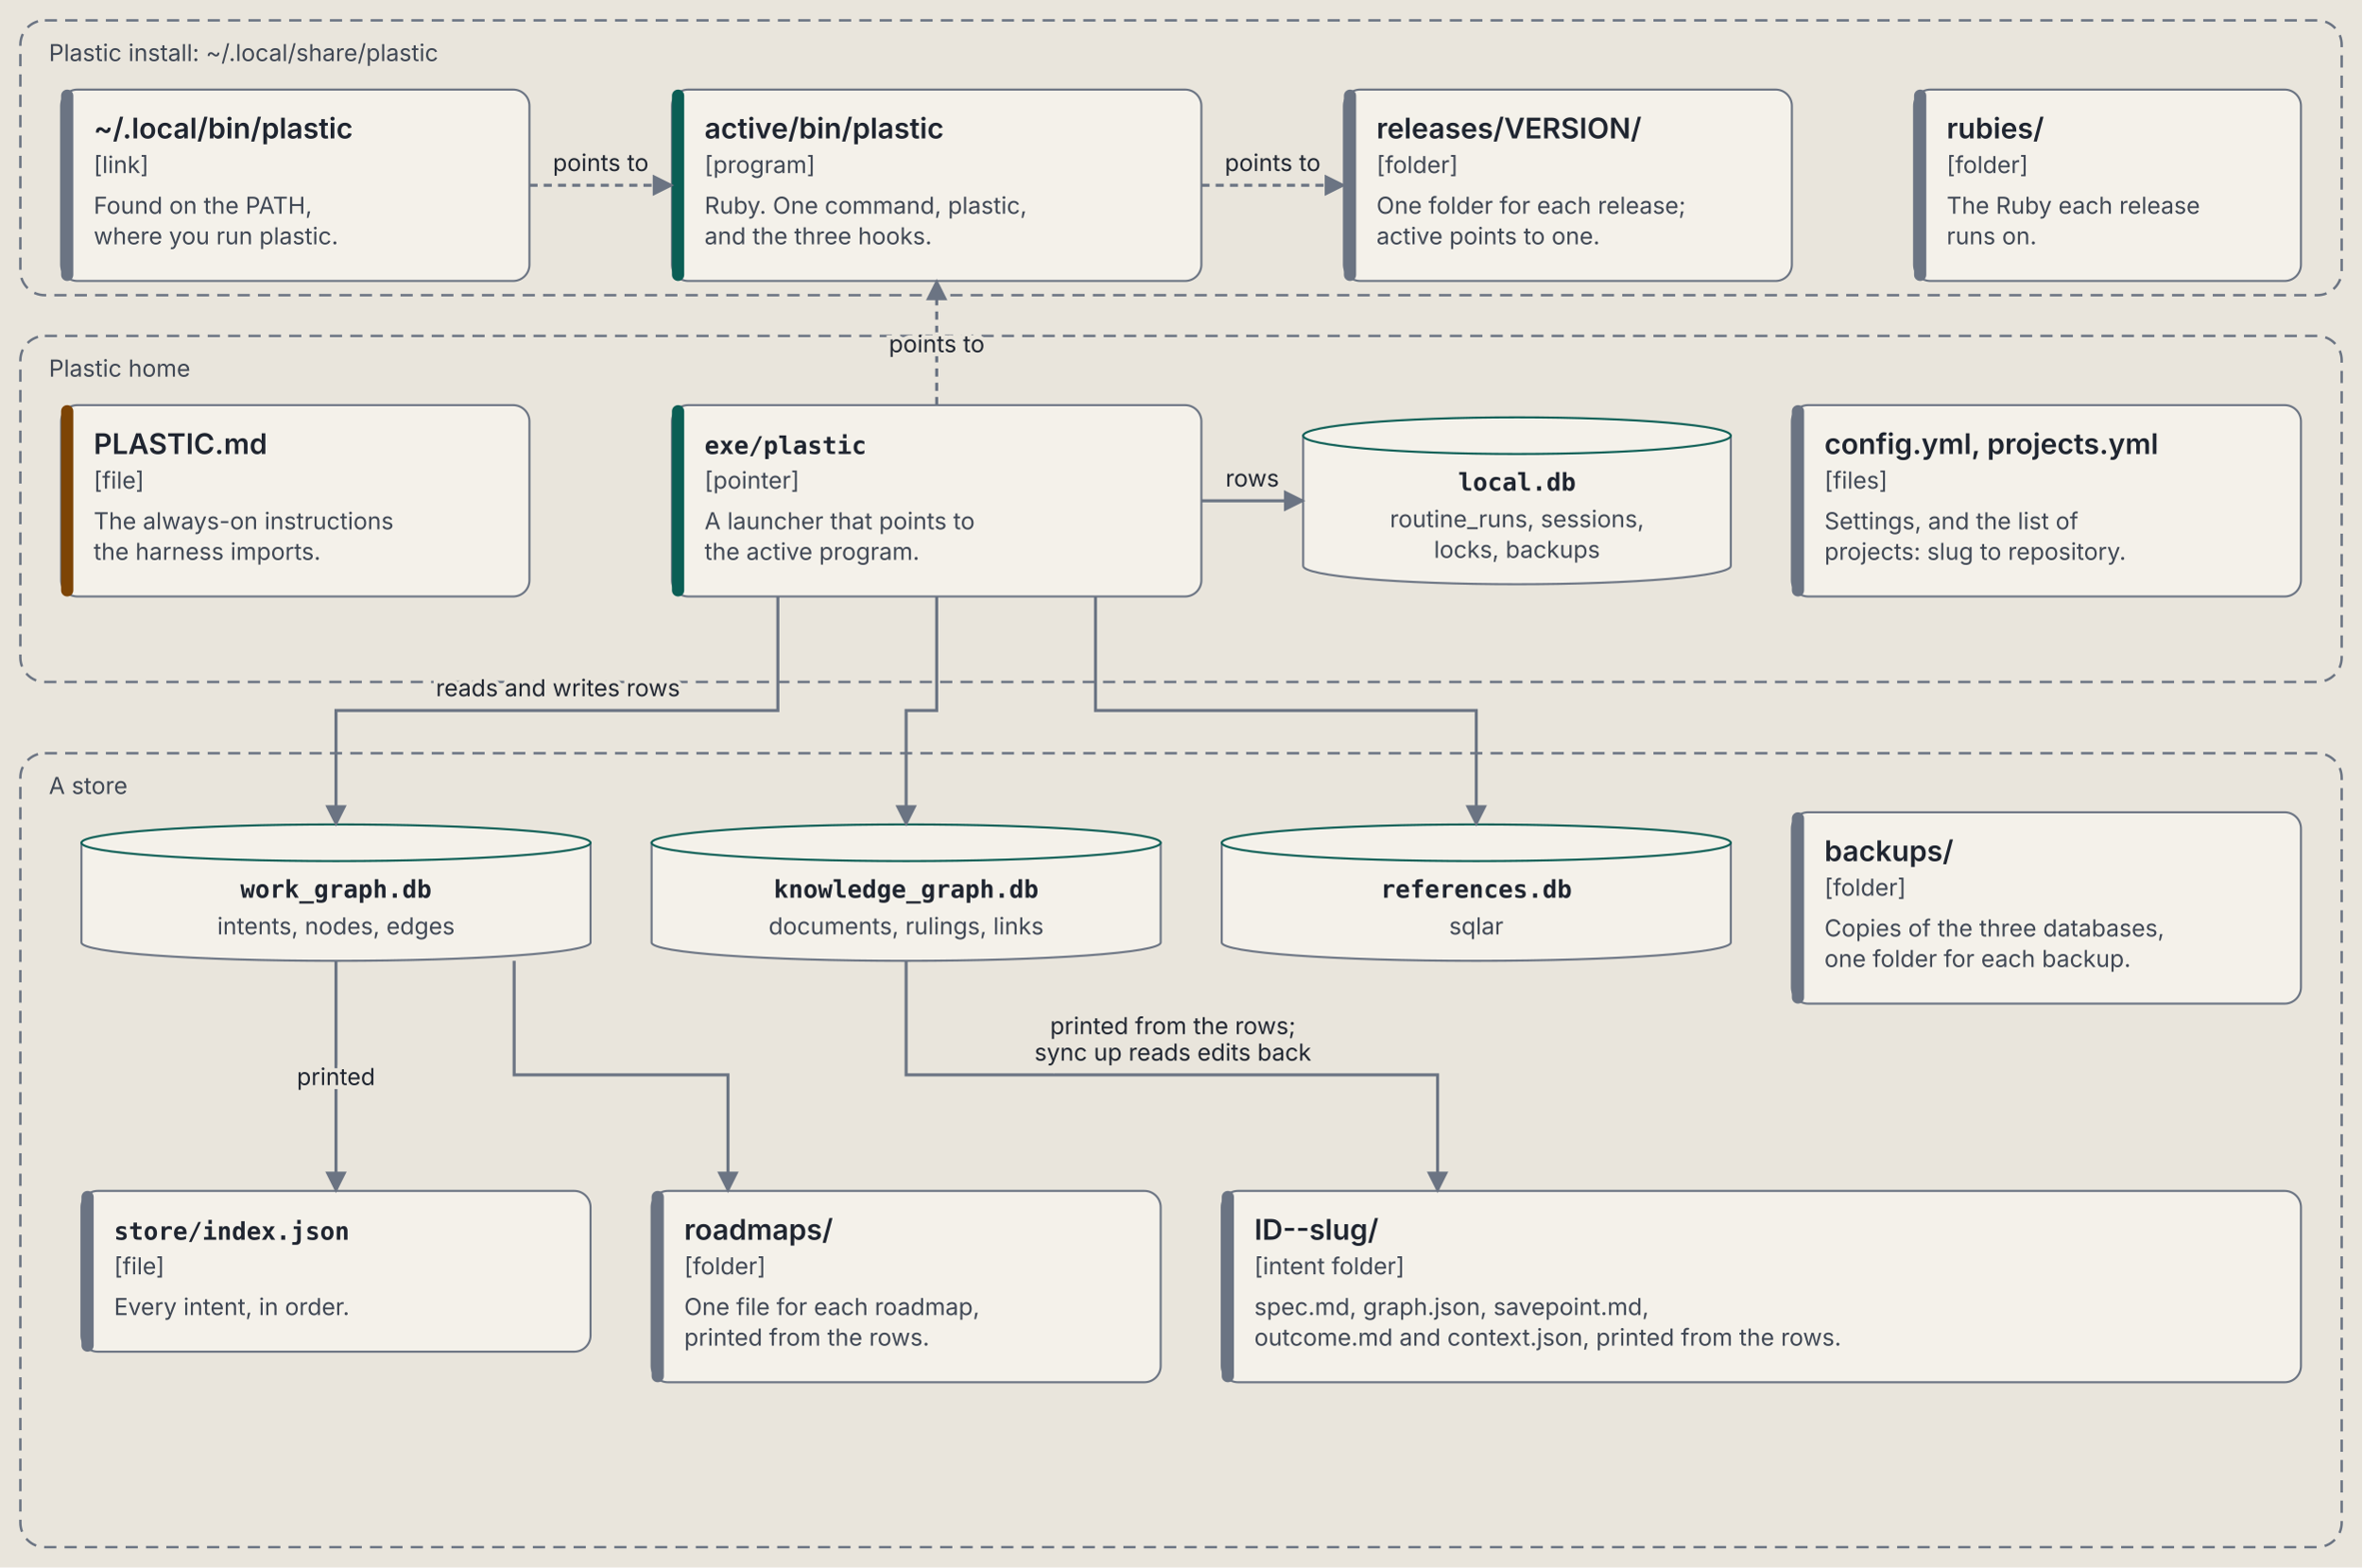
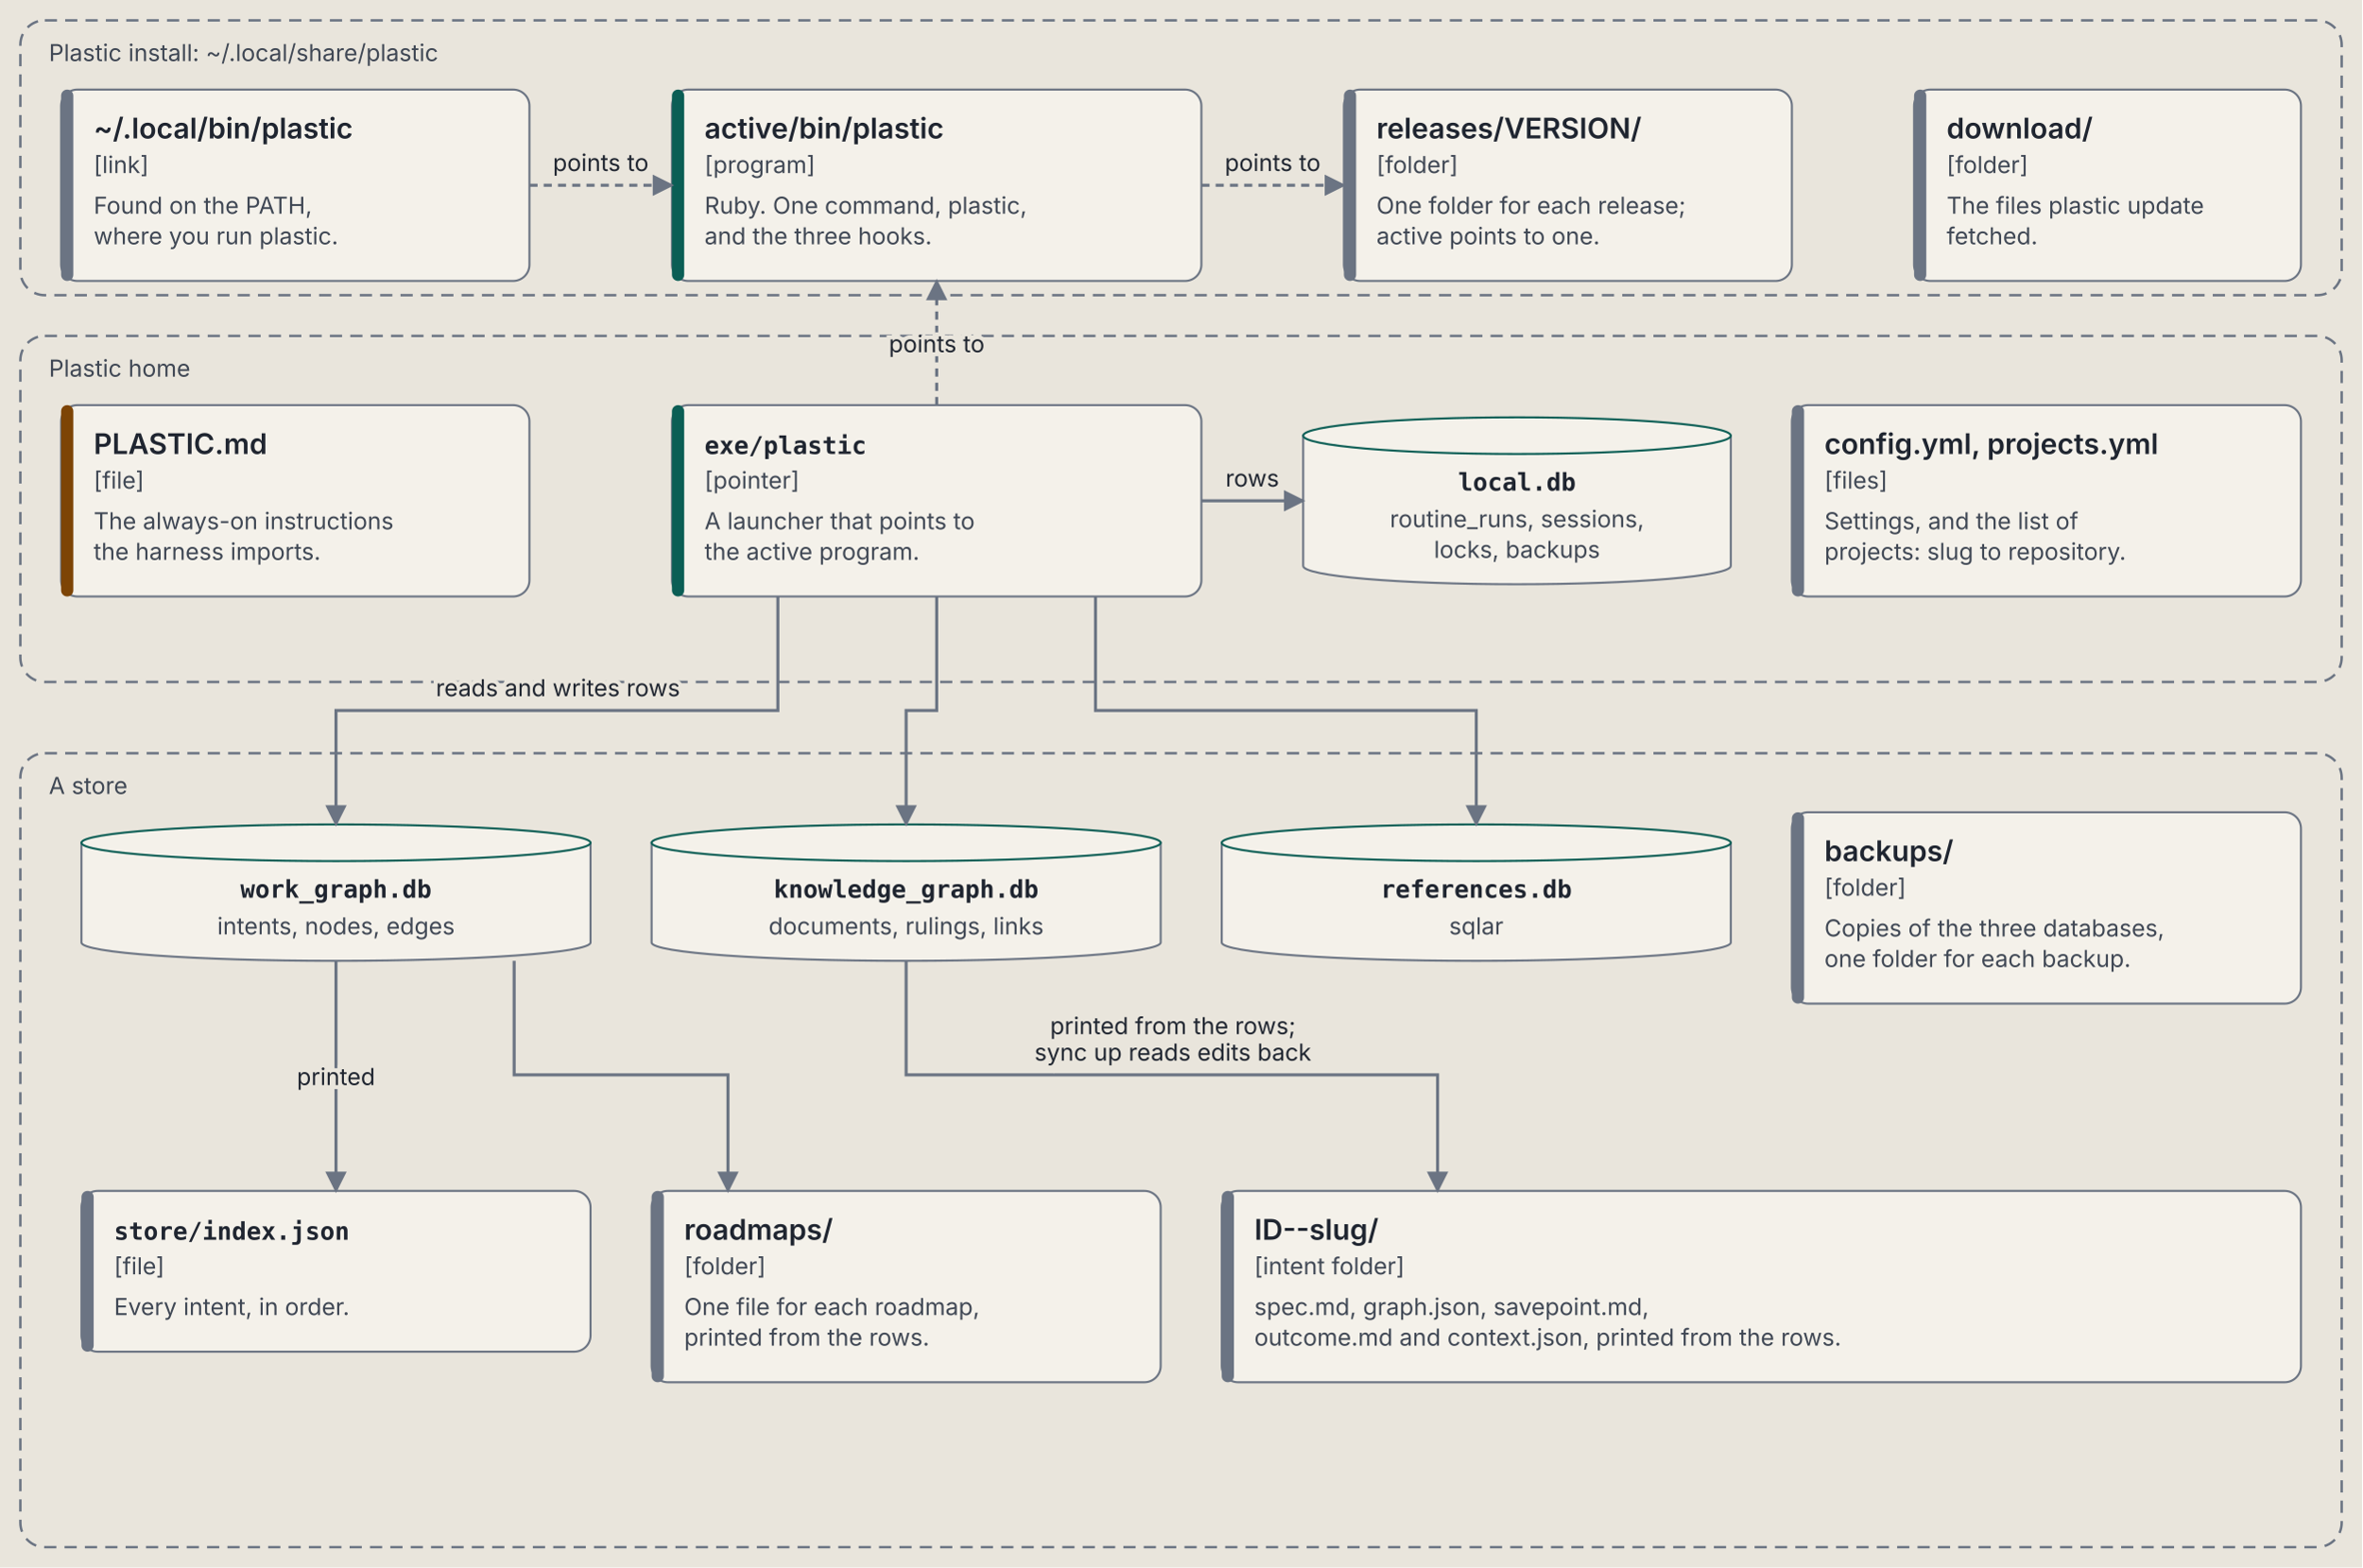
<svg xmlns="http://www.w3.org/2000/svg" viewBox="0 0 1160 770" role="img" aria-labelledby="containers-title containers-desc" font-family="IBM Plex Sans, system-ui, -apple-system, Segoe UI, sans-serif">
  <defs>
    <marker id="containers-arrow" viewBox="0 0 10 10" refX="9" refY="5" markerWidth="7" markerHeight="7" orient="auto-start-reverse">
      <path d="M 0 0 L 10 5 L 0 10 z" fill="var(--line, #6b7483)" />
    </marker>
  </defs>
  <style>svg { --ink: #1f2530; --muted: #3f4754; --line: #6b7483; --paper: #e9e5dc; --card: #f4f1ea; --rule: #c9c3b6; --code: #0b5e55; --agent: #7d4405; --owner: #4a2a99; --owner-bg: #e4dcf5; --end: #23406f; --end-bg: #d9e2f0; }
@media (prefers-color-scheme: dark) { svg { --ink: #e8e6e1; --muted: #b4bac4; --line: #8a93a3; --paper: #1d2128; --card: #262b34; --rule: #3b424e; --code: #5fd0c0; --agent: #e0a24f; --owner: #b9a2ff; --owner-bg: #2f2750; --end: #8fb0e8; --end-bg: #1f2d45; } }
.background { fill: var(--paper, #e9e5dc); }
.box { fill: var(--card, #f4f1ea); stroke: var(--line, #6b7483); stroke-width: 1; }
.zone { fill: none; stroke: var(--line, #6b7483); stroke-width: 1.2; stroke-dasharray: 6 4; }
.t { fill: var(--ink, #1f2530); font-size: 14px; font-weight: 600; }
.s { fill: var(--muted, #3f4754); font-size: 11.5px; }
.al { fill: var(--ink, #1f2530); font-size: 11.5px; stroke: var(--paper, #e9e5dc); stroke-width: 4px; paint-order: stroke; }
.m { fill: var(--ink, #1f2530); font-family: "IBM Plex Mono", ui-monospace, Menlo, monospace; font-size: 12px; font-weight: 600; }
.r { fill: var(--ink, #1f2530); font-family: "IBM Plex Mono", ui-monospace, Menlo, monospace; font-size: 11px; }
.flow { stroke: var(--line, #6b7483); stroke-width: 1.5; fill: none; }</style>
  <rect class="background" width="100%" height="100%" />
  <rect class="zone" x="10" y="10" width="1140" height="135" rx="12" />
  <text class="s" x="24" y="30">Plastic install: ~/.local/share/plastic</text>
  <rect class="zone" x="10" y="165" width="1140" height="170" rx="12" />
  <text class="s" x="24" y="185">Plastic home</text>
  <rect class="zone" x="10" y="370" width="1140" height="390" rx="12" />
  <text class="s" x="24" y="390">A store</text>
  <rect class="box" x="30" y="44" width="230" height="94" rx="8" />
  <rect x="30" y="44" width="6" height="94" rx="3" fill="var(--line, #6b7483)" />
  <text class="t" x="46" y="68">~/.local/bin/plastic</text>
  <text class="s" x="46" y="85">[link]</text>
  <text class="s" x="46" y="105">Found on the PATH,</text>
  <text class="s" x="46" y="120">where you run plastic.</text>
  <rect class="box" x="330" y="44" width="260" height="94" rx="8" />
  <rect x="330" y="44" width="6" height="94" rx="3" fill="var(--code, #0b5e55)" />
  <text class="t" x="346" y="68">active/bin/plastic</text>
  <text class="s" x="346" y="85">[program]</text>
  <text class="s" x="346" y="105">Ruby. One command, plastic,</text>
  <text class="s" x="346" y="120">and the three hooks.</text>
  <rect class="box" x="660" y="44" width="220" height="94" rx="8" />
  <rect x="660" y="44" width="6" height="94" rx="3" fill="var(--line, #6b7483)" />
  <text class="t" x="676" y="68">releases/VERSION/</text>
  <text class="s" x="676" y="85">[folder]</text>
  <text class="s" x="676" y="105">One folder for each release;</text>
  <text class="s" x="676" y="120">active points to one.</text>
  <rect class="box" x="940" y="44" width="190" height="94" rx="8" />
  <rect x="940" y="44" width="6" height="94" rx="3" fill="var(--line, #6b7483)" />
-   <text class="t" x="956" y="68">rubies/</text>
+   <text class="t" x="956" y="68">download/</text>
  <text class="s" x="956" y="85">[folder]</text>
-   <text class="s" x="956" y="105">The Ruby each release</text>
-   <text class="s" x="956" y="120">runs on.</text>
+   <text class="s" x="956" y="105">The files plastic update</text>
+   <text class="s" x="956" y="120">fetched.</text>
  <rect class="box" x="30" y="199" width="230" height="94" rx="8" />
  <rect x="30" y="199" width="6" height="94" rx="3" fill="var(--agent, #7d4405)" />
  <text class="t" x="46" y="223">PLASTIC.md</text>
  <text class="s" x="46" y="240">[file]</text>
  <text class="s" x="46" y="260">The always-on instructions</text>
  <text class="s" x="46" y="275">the harness imports.</text>
  <rect class="box" x="330" y="199" width="260" height="94" rx="8" />
  <rect x="330" y="199" width="6" height="94" rx="3" fill="var(--code, #0b5e55)" />
  <text class="m" x="346" y="223">exe/plastic</text>
  <text class="s" x="346" y="240">[pointer]</text>
  <text class="s" x="346" y="260">A launcher that points to</text>
  <text class="s" x="346" y="275">the active program.</text>
  <path class="box" d="M 640 214 L 640 278 A 105.0 9 0 0 0 850 278 L 850 214 Z" />
  <ellipse class="box" cx="745.0" cy="214" rx="105.0" ry="9" style="stroke: var(--code, #0b5e55)" />
  <text class="m" x="745.0" y="241" text-anchor="middle">local.db</text>
  <text class="s" x="745.0" y="259" text-anchor="middle">routine_runs, sessions,</text>
  <text class="s" x="745.0" y="274" text-anchor="middle">locks, backups</text>
  <rect class="box" x="880" y="199" width="250" height="94" rx="8" />
  <rect x="880" y="199" width="6" height="94" rx="3" fill="var(--line, #6b7483)" />
  <text class="t" x="896" y="223">config.yml, projects.yml</text>
  <text class="s" x="896" y="240">[files]</text>
  <text class="s" x="896" y="260">Settings, and the list of</text>
  <text class="s" x="896" y="275">projects: slug to repository.</text>
  <path class="box" d="M 40 414 L 40 463 A 125.0 9 0 0 0 290 463 L 290 414 Z" />
  <ellipse class="box" cx="165.0" cy="414" rx="125.0" ry="9" style="stroke: var(--code, #0b5e55)" />
  <text class="m" x="165.0" y="441" text-anchor="middle">work_graph.db</text>
  <text class="s" x="165.0" y="459" text-anchor="middle">intents, nodes, edges</text>
  <path class="box" d="M 320 414 L 320 463 A 125.0 9 0 0 0 570 463 L 570 414 Z" />
  <ellipse class="box" cx="445.0" cy="414" rx="125.0" ry="9" style="stroke: var(--code, #0b5e55)" />
  <text class="m" x="445.0" y="441" text-anchor="middle">knowledge_graph.db</text>
  <text class="s" x="445.0" y="459" text-anchor="middle">documents, rulings, links</text>
  <path class="box" d="M 600 414 L 600 463 A 125.0 9 0 0 0 850 463 L 850 414 Z" />
  <ellipse class="box" cx="725.0" cy="414" rx="125.0" ry="9" style="stroke: var(--code, #0b5e55)" />
  <text class="m" x="725.0" y="441" text-anchor="middle">references.db</text>
  <text class="s" x="725.0" y="459" text-anchor="middle">sqlar</text>
  <rect class="box" x="880" y="399" width="250" height="94" rx="8" />
  <rect x="880" y="399" width="6" height="94" rx="3" fill="var(--line, #6b7483)" />
  <text class="t" x="896" y="423">backups/</text>
  <text class="s" x="896" y="440">[folder]</text>
  <text class="s" x="896" y="460">Copies of the three databases,</text>
  <text class="s" x="896" y="475">one folder for each backup.</text>
  <rect class="box" x="40" y="585" width="250" height="79" rx="8" />
  <rect x="40" y="585" width="6" height="79" rx="3" fill="var(--line, #6b7483)" />
  <text class="m" x="56" y="609">store/index.json</text>
  <text class="s" x="56" y="626">[file]</text>
  <text class="s" x="56" y="646">Every intent, in order.</text>
  <rect class="box" x="320" y="585" width="250" height="94" rx="8" />
  <rect x="320" y="585" width="6" height="94" rx="3" fill="var(--line, #6b7483)" />
  <text class="t" x="336" y="609">roadmaps/</text>
  <text class="s" x="336" y="626">[folder]</text>
  <text class="s" x="336" y="646">One file for each roadmap,</text>
  <text class="s" x="336" y="661">printed from the rows.</text>
  <rect class="box" x="600" y="585" width="530" height="94" rx="8" />
  <rect x="600" y="585" width="6" height="94" rx="3" fill="var(--line, #6b7483)" />
  <text class="t" x="616" y="609">ID--slug/</text>
  <text class="s" x="616" y="626">[intent folder]</text>
  <text class="s" x="616" y="646">spec.md, graph.json, savepoint.md,</text>
  <text class="s" x="616" y="661">outcome.md and context.json, printed from the rows.</text>
  <path class="flow" d="M 260 91.0 L 330 91.0" stroke-dasharray="4 3" marker-end="url(#containers-arrow)" />
  <text class="al" x="295" y="84" text-anchor="middle">points to</text>
  <path class="flow" d="M 590 91.0 L 660 91.0" stroke-dasharray="4 3" marker-end="url(#containers-arrow)" />
  <text class="al" x="625" y="84" text-anchor="middle">points to</text>
  <path class="flow" d="M 460.0 199 L 460.0 138" stroke-dasharray="4 3" marker-end="url(#containers-arrow)" />
  <text class="al" x="460" y="173" text-anchor="middle">points to</text>
  <path class="flow" d="M 590 246.0 L 640 246.0" marker-end="url(#containers-arrow)" />
  <text class="al" x="615" y="239" text-anchor="middle">rows</text>
  <path class="flow" d="M 382.0 293 L 382.0 349 L 165.0 349 L 165.0 405" marker-end="url(#containers-arrow)" />
  <text class="al" x="274" y="342" text-anchor="middle">reads and writes rows</text>
  <path class="flow" d="M 460.0 293 L 460.0 349 L 445.0 349 L 445.0 405" marker-end="url(#containers-arrow)" />
  <path class="flow" d="M 538.0 293 L 538.0 349 L 725.0 349 L 725.0 405" marker-end="url(#containers-arrow)" />
  <path class="flow" d="M 165.0 472 L 165.0 585" marker-end="url(#containers-arrow)" />
  <text class="al" x="165" y="533" text-anchor="middle">printed</text>
  <path class="flow" d="M 252.5 472 L 252.5 528 L 357.5 528 L 357.5 585" marker-end="url(#containers-arrow)" />
  <path class="flow" d="M 445.0 472 L 445.0 528 L 706.0 528 L 706.0 585" marker-end="url(#containers-arrow)" />
  <text class="al" x="576" y="508" text-anchor="middle">printed from the rows;</text>
  <text class="al" x="576" y="521" text-anchor="middle">sync up reads edits back</text>
</svg>
